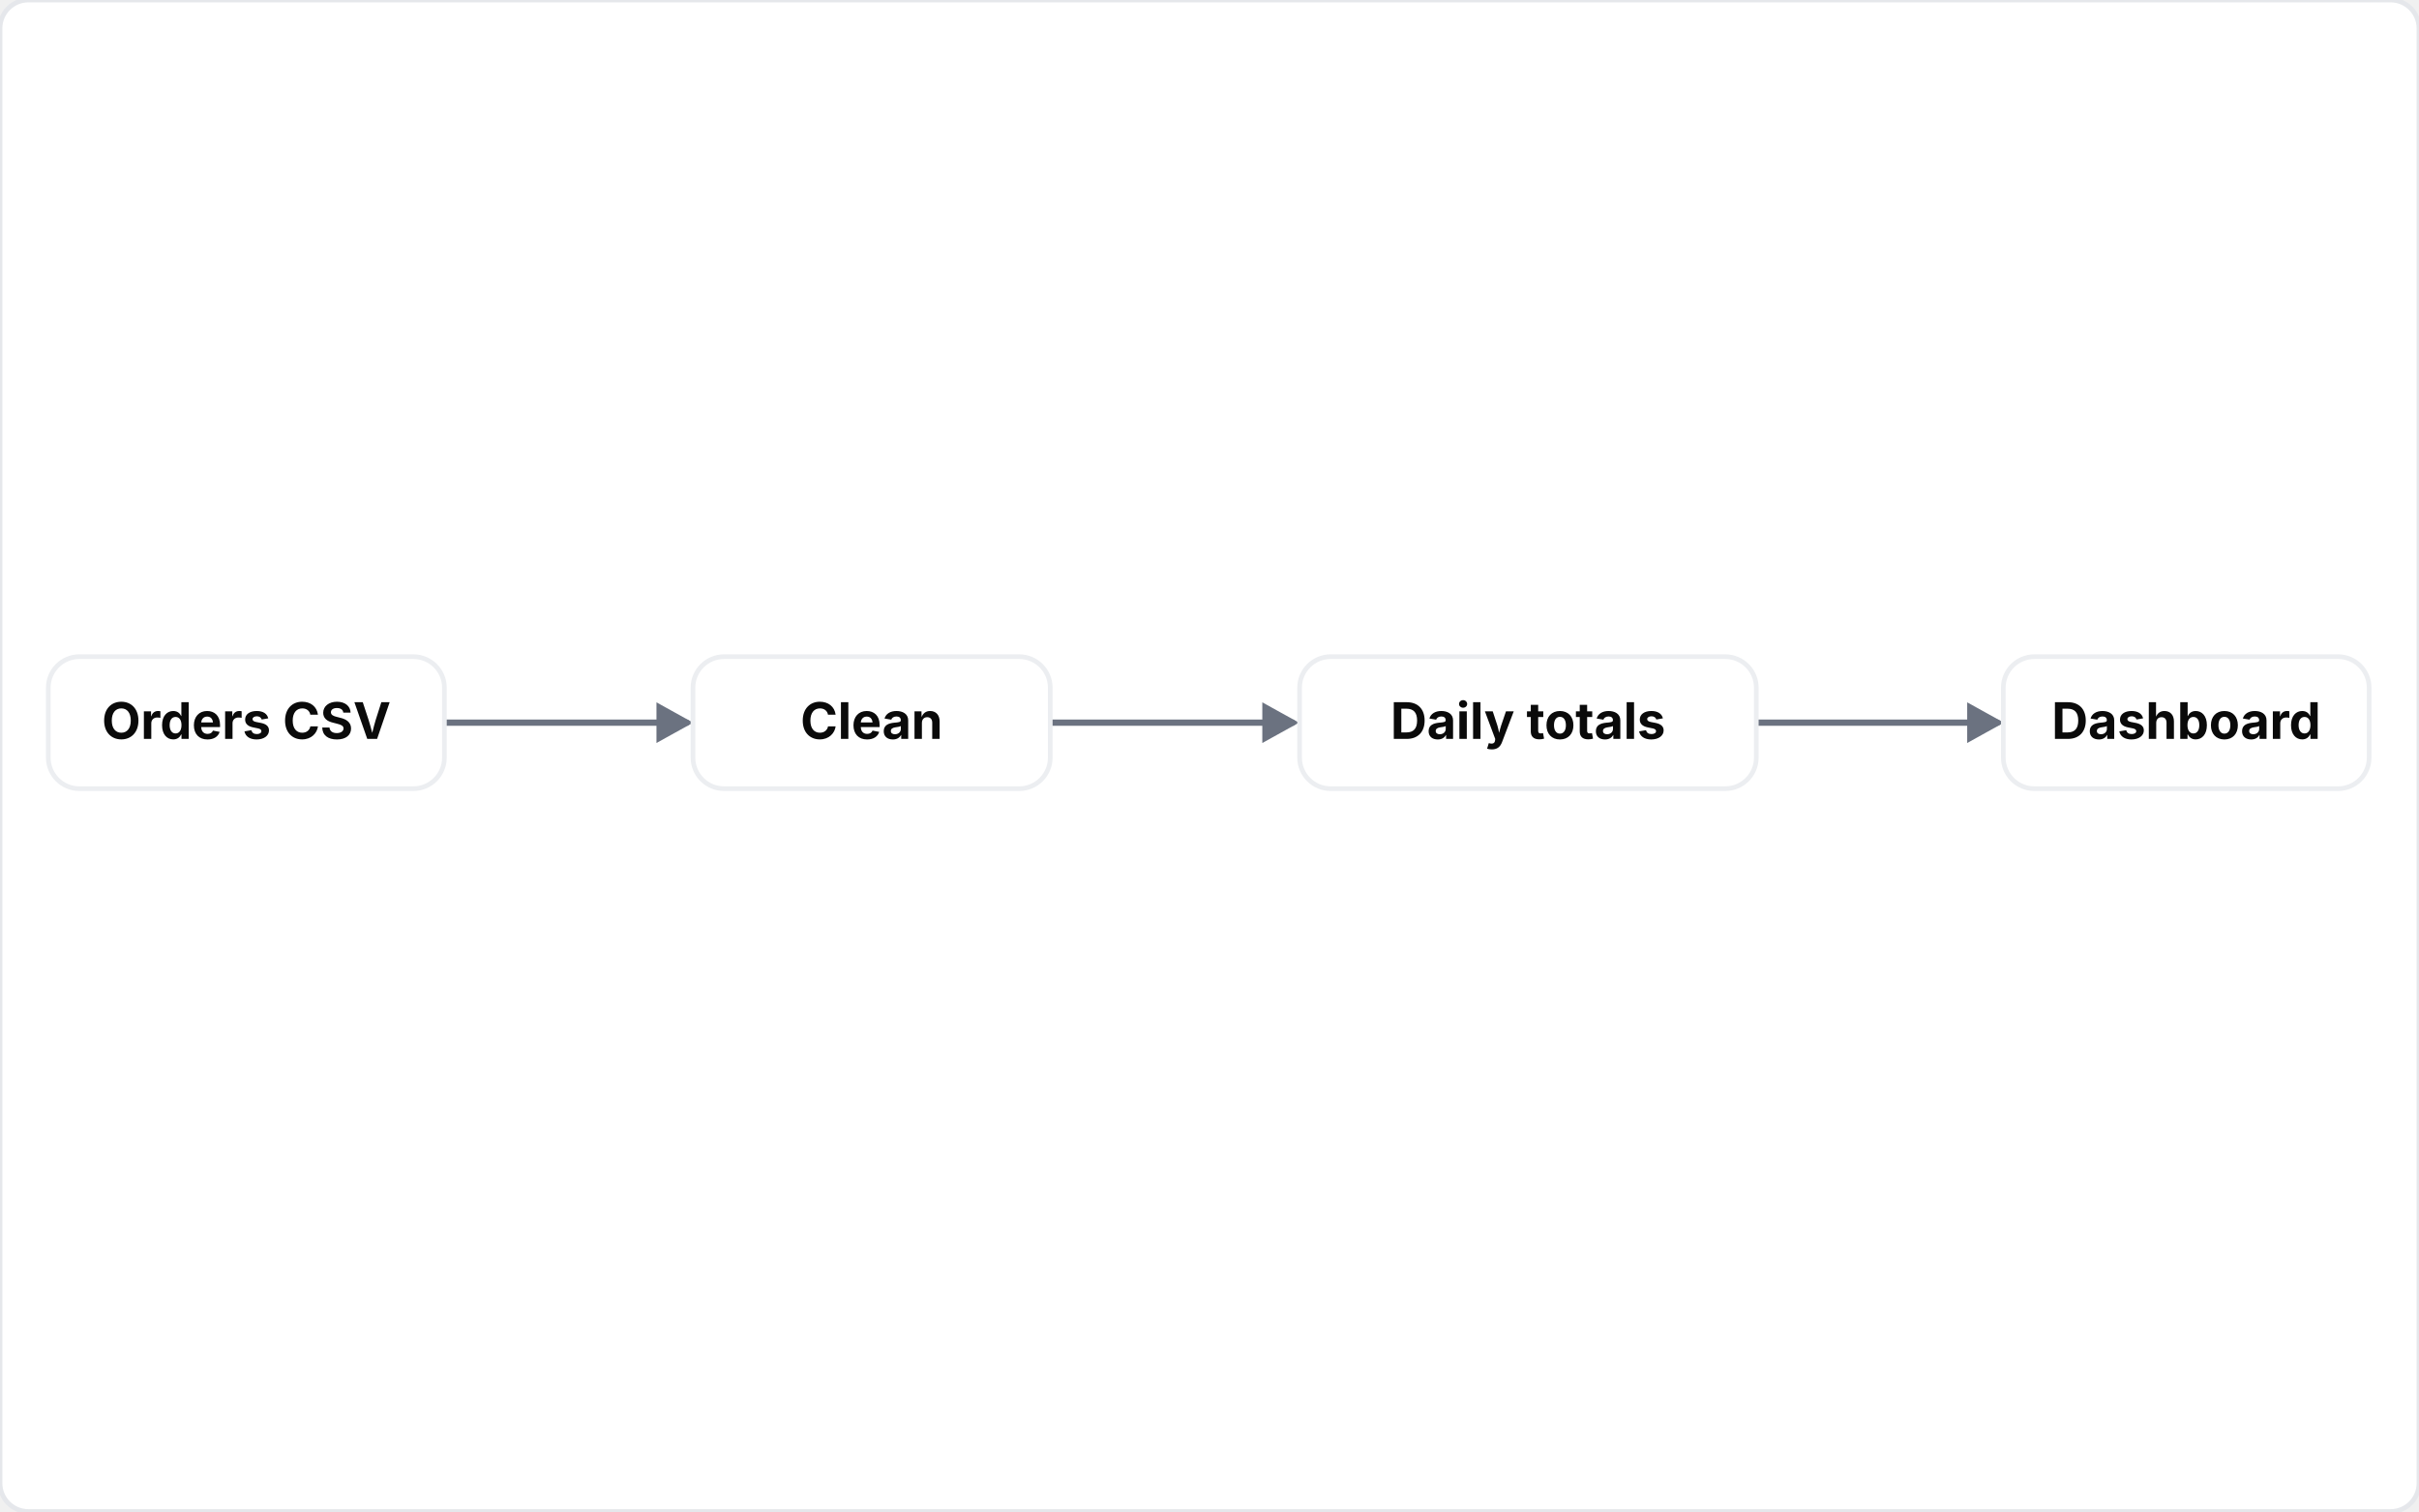
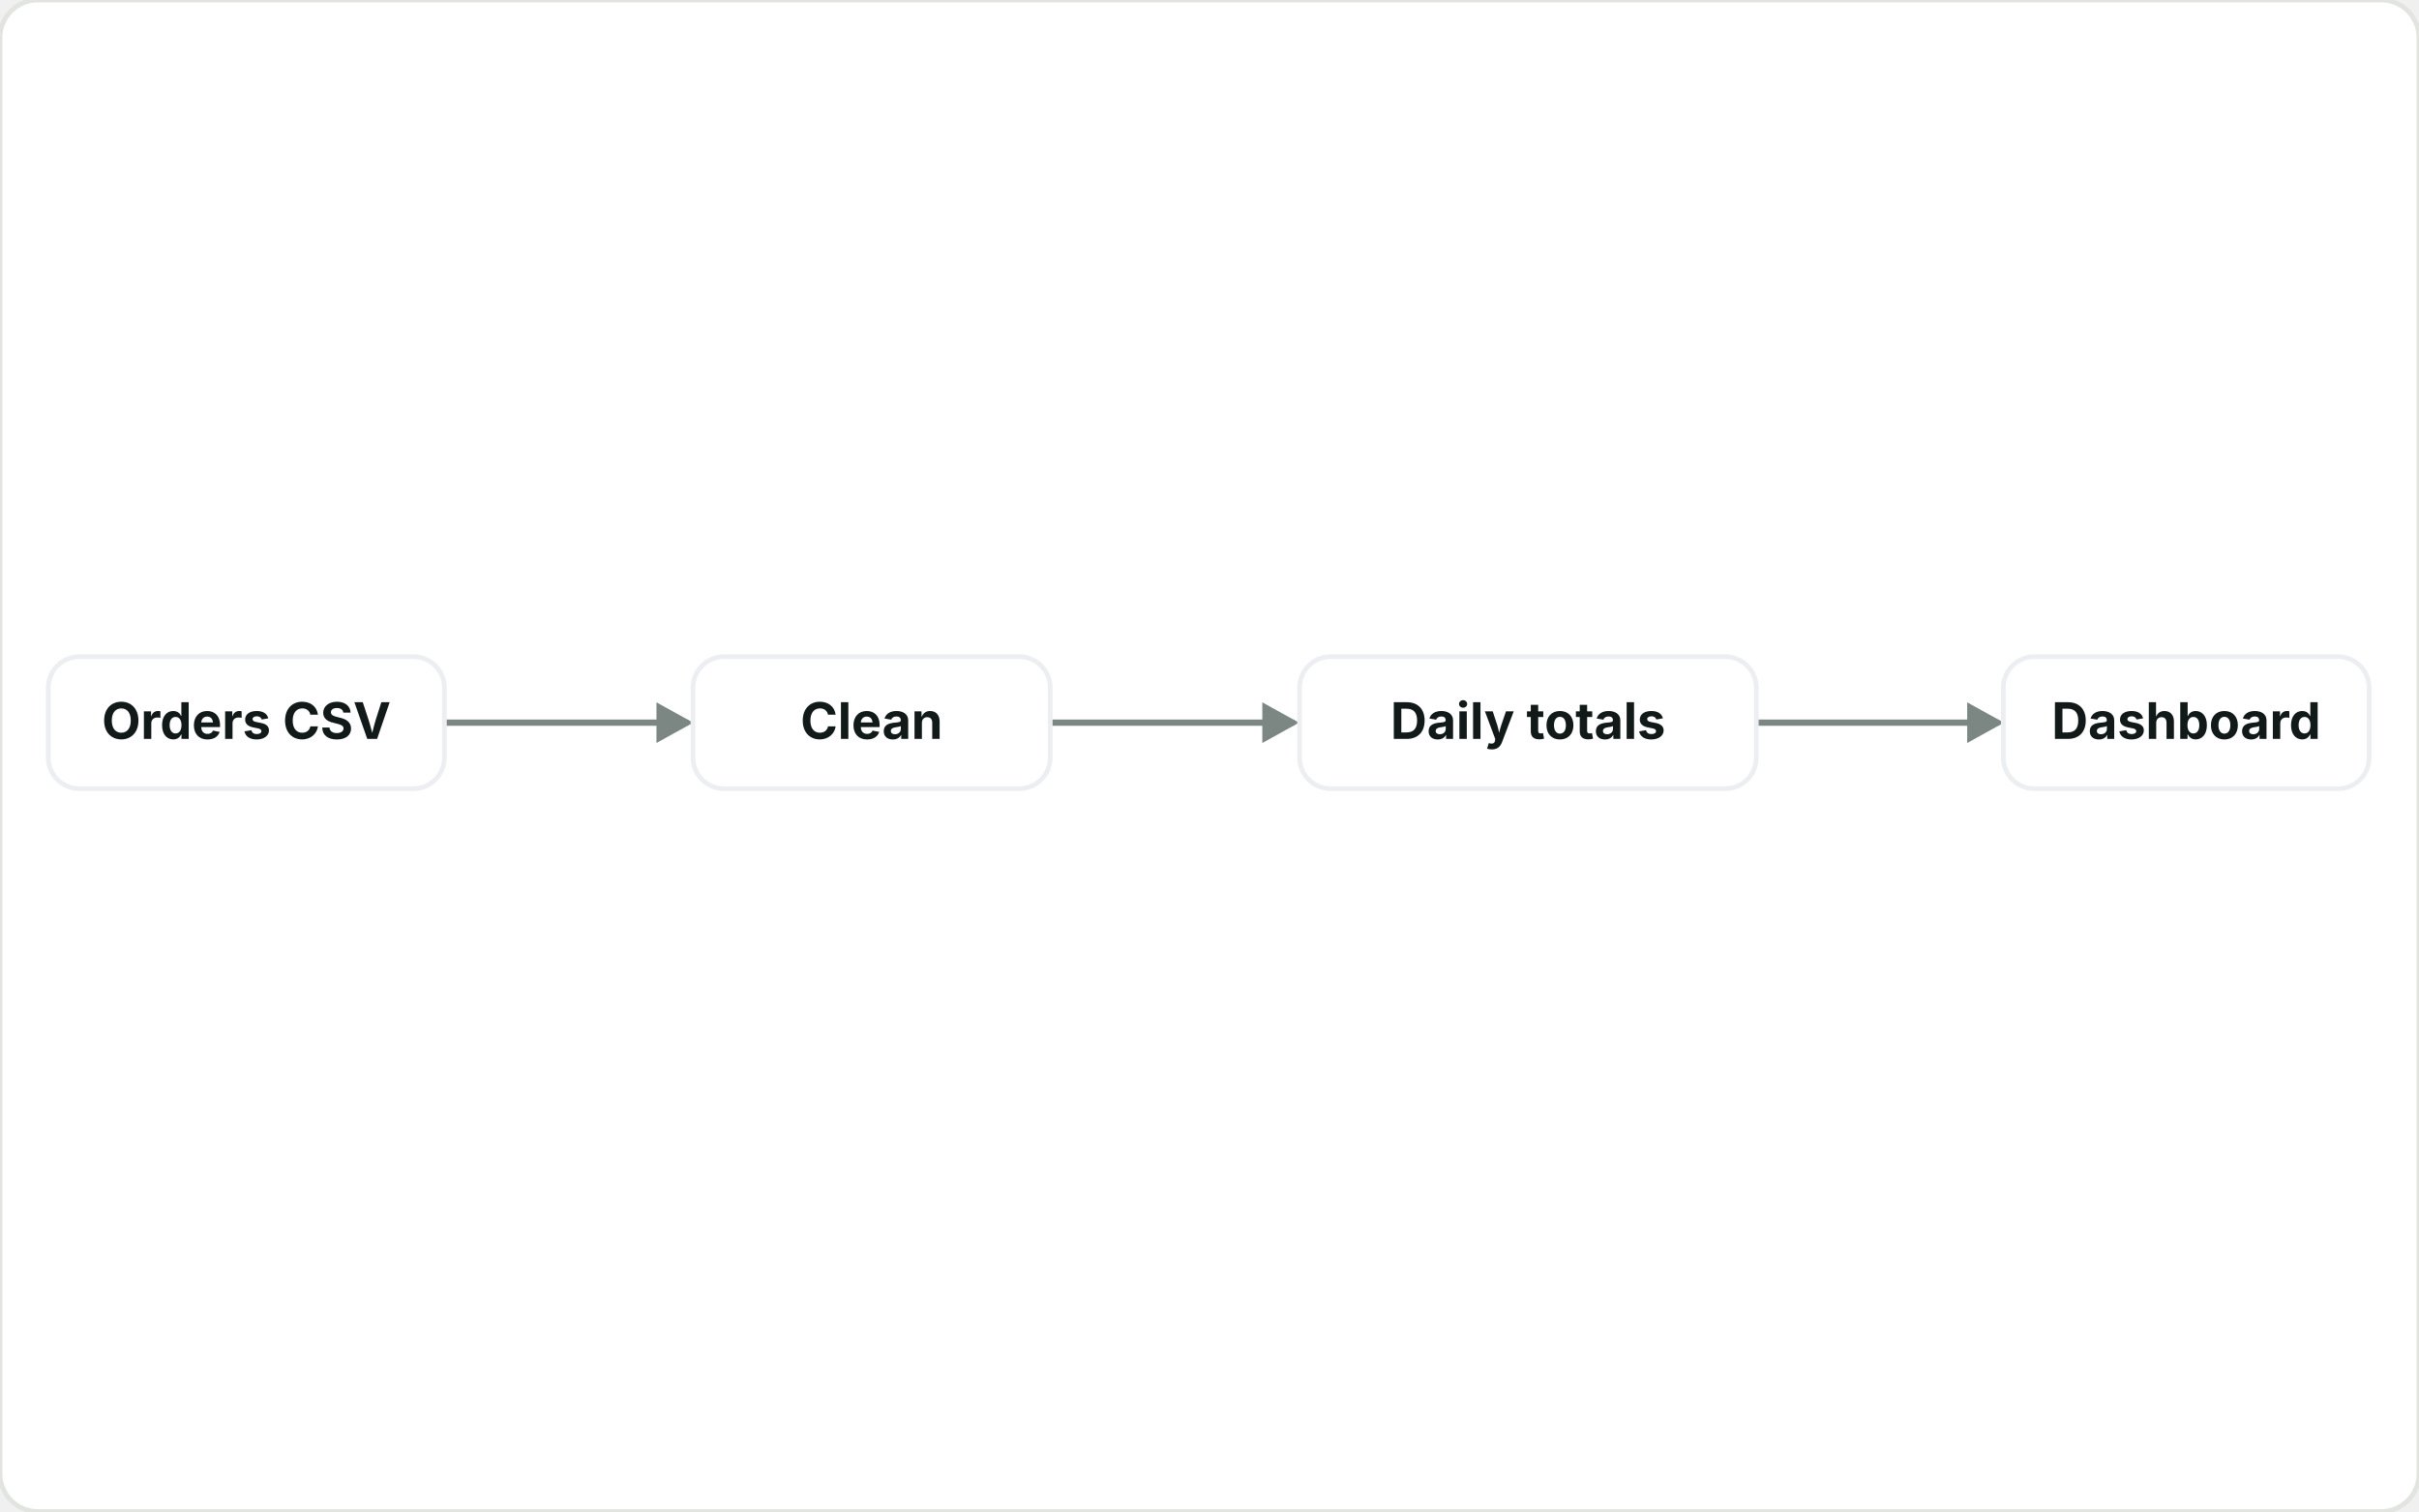
- <svg xmlns="http://www.w3.org/2000/svg" width="512.0" height="320.0" viewBox="16.0 16.0 512.0 320.0" data-theme="light" data-variant="light">
-   <rect x="16.0" y="16.0" width="512.0" height="320.0" rx="6" fill="#ffffff" stroke="#e5e7eb" stroke-width="1" />
+ <svg xmlns="http://www.w3.org/2000/svg" width="512.0" height="320.0" viewBox="16.0 16.0 512.0 320.0" data-theme="site" data-variant="light">
+   <rect x="16.0" y="16.0" width="512.0" height="320.0" rx="8" fill="#ffffff" stroke="#e1e4df" stroke-width="1" />
  <svg x="16.0" y="16.0" width="512" height="320" viewBox="0 0 512 320">
    <svg x="0.0" y="0.0" width="512" height="306" viewBox="0 0 512 306" data-summary="4 steps in 4 stages, from Orders CSV to Dashboard; 3 connections" data-fit="623" data-diagram="LR">
      <g class="dp-diagram" transform="translate(2.0,130.8) scale(0.822)" font-family="'Hanken Grotesk',system-ui,-apple-system,'Segoe UI',sans-serif">
        <svg x="0.00" y="0.00" width="618" height="54" viewBox="0 0 618 54" data-plot="0.00 0.00 618.00 54.00" data-domain="0 618 0 54" data-xdomain="0 618" data-ydomain="0 54">
-           <polyline points="112.00,27.00 174.40,27.00" fill="none" stroke="#6B7280" stroke-width="1.60" stroke-linecap="round" data-edge="src&gt;clean" data-from="src" data-to="clean" data-xtext="Orders CSV → Clean" class="gg-mark gg-line dp-edge" data-geom="path" />
-           <polygon points="174.40,27.00 167.40,23.12 167.40,30.88" fill="#6B7280" stroke="#6B7280" stroke-width="1.60" data-edge="src&gt;clean" data-from="src" data-to="clean" data-xtext="Orders CSV → Clean" data-part="arrow" aria-hidden="true" class="gg-mark gg-arrow dp-edge" data-geom="path" />
-           <polyline points="268.00,27.00 330.40,27.00" fill="none" stroke="#6B7280" stroke-width="1.60" stroke-linecap="round" data-edge="clean&gt;agg" data-from="clean" data-to="agg" data-xtext="Clean → Daily totals" class="gg-mark gg-line dp-edge" data-geom="path" />
-           <polygon points="330.40,27.00 323.40,23.12 323.40,30.88" fill="#6B7280" stroke="#6B7280" stroke-width="1.60" data-edge="clean&gt;agg" data-from="clean" data-to="agg" data-xtext="Clean → Daily totals" data-part="arrow" aria-hidden="true" class="gg-mark gg-arrow dp-edge" data-geom="path" />
-           <polyline points="449.50,27.00 511.90,27.00" fill="none" stroke="#6B7280" stroke-width="1.60" stroke-linecap="round" data-edge="agg&gt;dash" data-from="agg" data-to="dash" data-xtext="Daily totals → Dashboard" class="gg-mark gg-line dp-edge" data-geom="path" />
-           <polygon points="511.90,27.00 504.90,23.12 504.90,30.88" fill="#6B7280" stroke="#6B7280" stroke-width="1.60" data-edge="agg&gt;dash" data-from="agg" data-to="dash" data-xtext="Daily totals → Dashboard" data-part="arrow" aria-hidden="true" class="gg-mark gg-arrow dp-edge" data-geom="path" />
+           <polyline points="112.00,27.00 174.40,27.00" fill="none" stroke="#7C8784" stroke-width="1.60" stroke-linecap="round" data-edge="src&gt;clean" data-from="src" data-to="clean" data-xtext="Orders CSV → Clean" class="gg-mark gg-line dp-edge" data-geom="path" />
+           <polygon points="174.40,27.00 167.40,23.12 167.40,30.88" fill="#7C8784" stroke="#7C8784" stroke-width="1.60" data-edge="src&gt;clean" data-from="src" data-to="clean" data-xtext="Orders CSV → Clean" data-part="arrow" aria-hidden="true" class="gg-mark gg-arrow dp-edge" data-geom="path" />
+           <polyline points="268.00,27.00 330.40,27.00" fill="none" stroke="#7C8784" stroke-width="1.60" stroke-linecap="round" data-edge="clean&gt;agg" data-from="clean" data-to="agg" data-xtext="Clean → Daily totals" class="gg-mark gg-line dp-edge" data-geom="path" />
+           <polygon points="330.40,27.00 323.40,23.12 323.40,30.88" fill="#7C8784" stroke="#7C8784" stroke-width="1.60" data-edge="clean&gt;agg" data-from="clean" data-to="agg" data-xtext="Clean → Daily totals" data-part="arrow" aria-hidden="true" class="gg-mark gg-arrow dp-edge" data-geom="path" />
+           <polyline points="449.50,27.00 511.90,27.00" fill="none" stroke="#7C8784" stroke-width="1.60" stroke-linecap="round" data-edge="agg&gt;dash" data-from="agg" data-to="dash" data-xtext="Daily totals → Dashboard" class="gg-mark gg-line dp-edge" data-geom="path" />
+           <polygon points="511.90,27.00 504.90,23.12 504.90,30.88" fill="#7C8784" stroke="#7C8784" stroke-width="1.60" data-edge="agg&gt;dash" data-from="agg" data-to="dash" data-xtext="Daily totals → Dashboard" data-part="arrow" aria-hidden="true" class="gg-mark gg-arrow dp-edge" data-geom="path" />
          <rect x="10.00" y="10.00" width="102.00" height="34.00" rx="8.00" ry="8.00" fill="#FFFFFF" stroke="#ECEEF1" stroke-width="1.20" data-node="src" data-x="src" data-series="src" data-xtext="Orders CSV" data-layer="0" data-order="0" class="gg-mark gg-bar dp-node" data-geom="rect" />
          <rect x="176.00" y="10.00" width="92.00" height="34.00" rx="8.00" ry="8.00" fill="#FFFFFF" stroke="#ECEEF1" stroke-width="1.20" data-node="clean" data-x="clean" data-series="clean" data-xtext="Clean" data-layer="1" data-order="1" class="gg-mark gg-bar dp-node" data-geom="rect" />
          <rect x="332.20" y="10.00" width="117.60" height="34.00" rx="8.00" ry="8.00" fill="#FFFFFF" stroke="#ECEEF1" stroke-width="1.20" data-node="agg" data-x="agg" data-series="agg" data-xtext="Daily totals" data-layer="2" data-order="2" class="gg-mark gg-bar dp-node" data-geom="rect" />
          <rect x="513.40" y="10.00" width="94.20" height="34.00" rx="8.00" ry="8.00" fill="#FFFFFF" stroke="#ECEEF1" stroke-width="1.20" data-node="dash" data-x="dash" data-series="dash" data-xtext="Dashboard" data-layer="3" data-order="3" class="gg-mark gg-bar dp-node" data-geom="rect" />
          <g data-of="src">
-             <text x="61.00" y="26.32" font-size="13.00" text-anchor="middle" dominant-baseline="middle" font-family="'Hanken Grotesk',system-ui,-apple-system,'Segoe UI',sans-serif" font-weight="bold" fill="#0A0A0A" pointer-events="none" aria-hidden="true" class="gg-mark gg-text dp-node-label" data-geom="text">Orders CSV</text>
+             <text x="61.00" y="26.32" font-size="13.00" text-anchor="middle" dominant-baseline="middle" font-family="'Hanken Grotesk',system-ui,-apple-system,'Segoe UI',sans-serif" font-weight="bold" fill="#121A19" pointer-events="none" aria-hidden="true" class="gg-mark gg-text dp-node-label" data-geom="text">Orders CSV</text>
          </g>
          <g data-of="clean">
-             <text x="222.00" y="26.32" font-size="13.00" text-anchor="middle" dominant-baseline="middle" font-family="'Hanken Grotesk',system-ui,-apple-system,'Segoe UI',sans-serif" font-weight="bold" fill="#0A0A0A" pointer-events="none" aria-hidden="true" class="gg-mark gg-text dp-node-label" data-geom="text">Clean</text>
+             <text x="222.00" y="26.32" font-size="13.00" text-anchor="middle" dominant-baseline="middle" font-family="'Hanken Grotesk',system-ui,-apple-system,'Segoe UI',sans-serif" font-weight="bold" fill="#121A19" pointer-events="none" aria-hidden="true" class="gg-mark gg-text dp-node-label" data-geom="text">Clean</text>
          </g>
          <g data-of="agg">
-             <text x="391.00" y="26.32" font-size="13.00" text-anchor="middle" dominant-baseline="middle" font-family="'Hanken Grotesk',system-ui,-apple-system,'Segoe UI',sans-serif" font-weight="bold" fill="#0A0A0A" pointer-events="none" aria-hidden="true" class="gg-mark gg-text dp-node-label" data-geom="text">Daily totals</text>
+             <text x="391.00" y="26.32" font-size="13.00" text-anchor="middle" dominant-baseline="middle" font-family="'Hanken Grotesk',system-ui,-apple-system,'Segoe UI',sans-serif" font-weight="bold" fill="#121A19" pointer-events="none" aria-hidden="true" class="gg-mark gg-text dp-node-label" data-geom="text">Daily totals</text>
          </g>
          <g data-of="dash">
-             <text x="560.50" y="26.32" font-size="13.00" text-anchor="middle" dominant-baseline="middle" font-family="'Hanken Grotesk',system-ui,-apple-system,'Segoe UI',sans-serif" font-weight="bold" fill="#0A0A0A" pointer-events="none" aria-hidden="true" class="gg-mark gg-text dp-node-label" data-geom="text">Dashboard</text>
+             <text x="560.50" y="26.32" font-size="13.00" text-anchor="middle" dominant-baseline="middle" font-family="'Hanken Grotesk',system-ui,-apple-system,'Segoe UI',sans-serif" font-weight="bold" fill="#121A19" pointer-events="none" aria-hidden="true" class="gg-mark gg-text dp-node-label" data-geom="text">Dashboard</text>
          </g>
        </svg>
      </g>
    </svg>
  </svg>
</svg>
